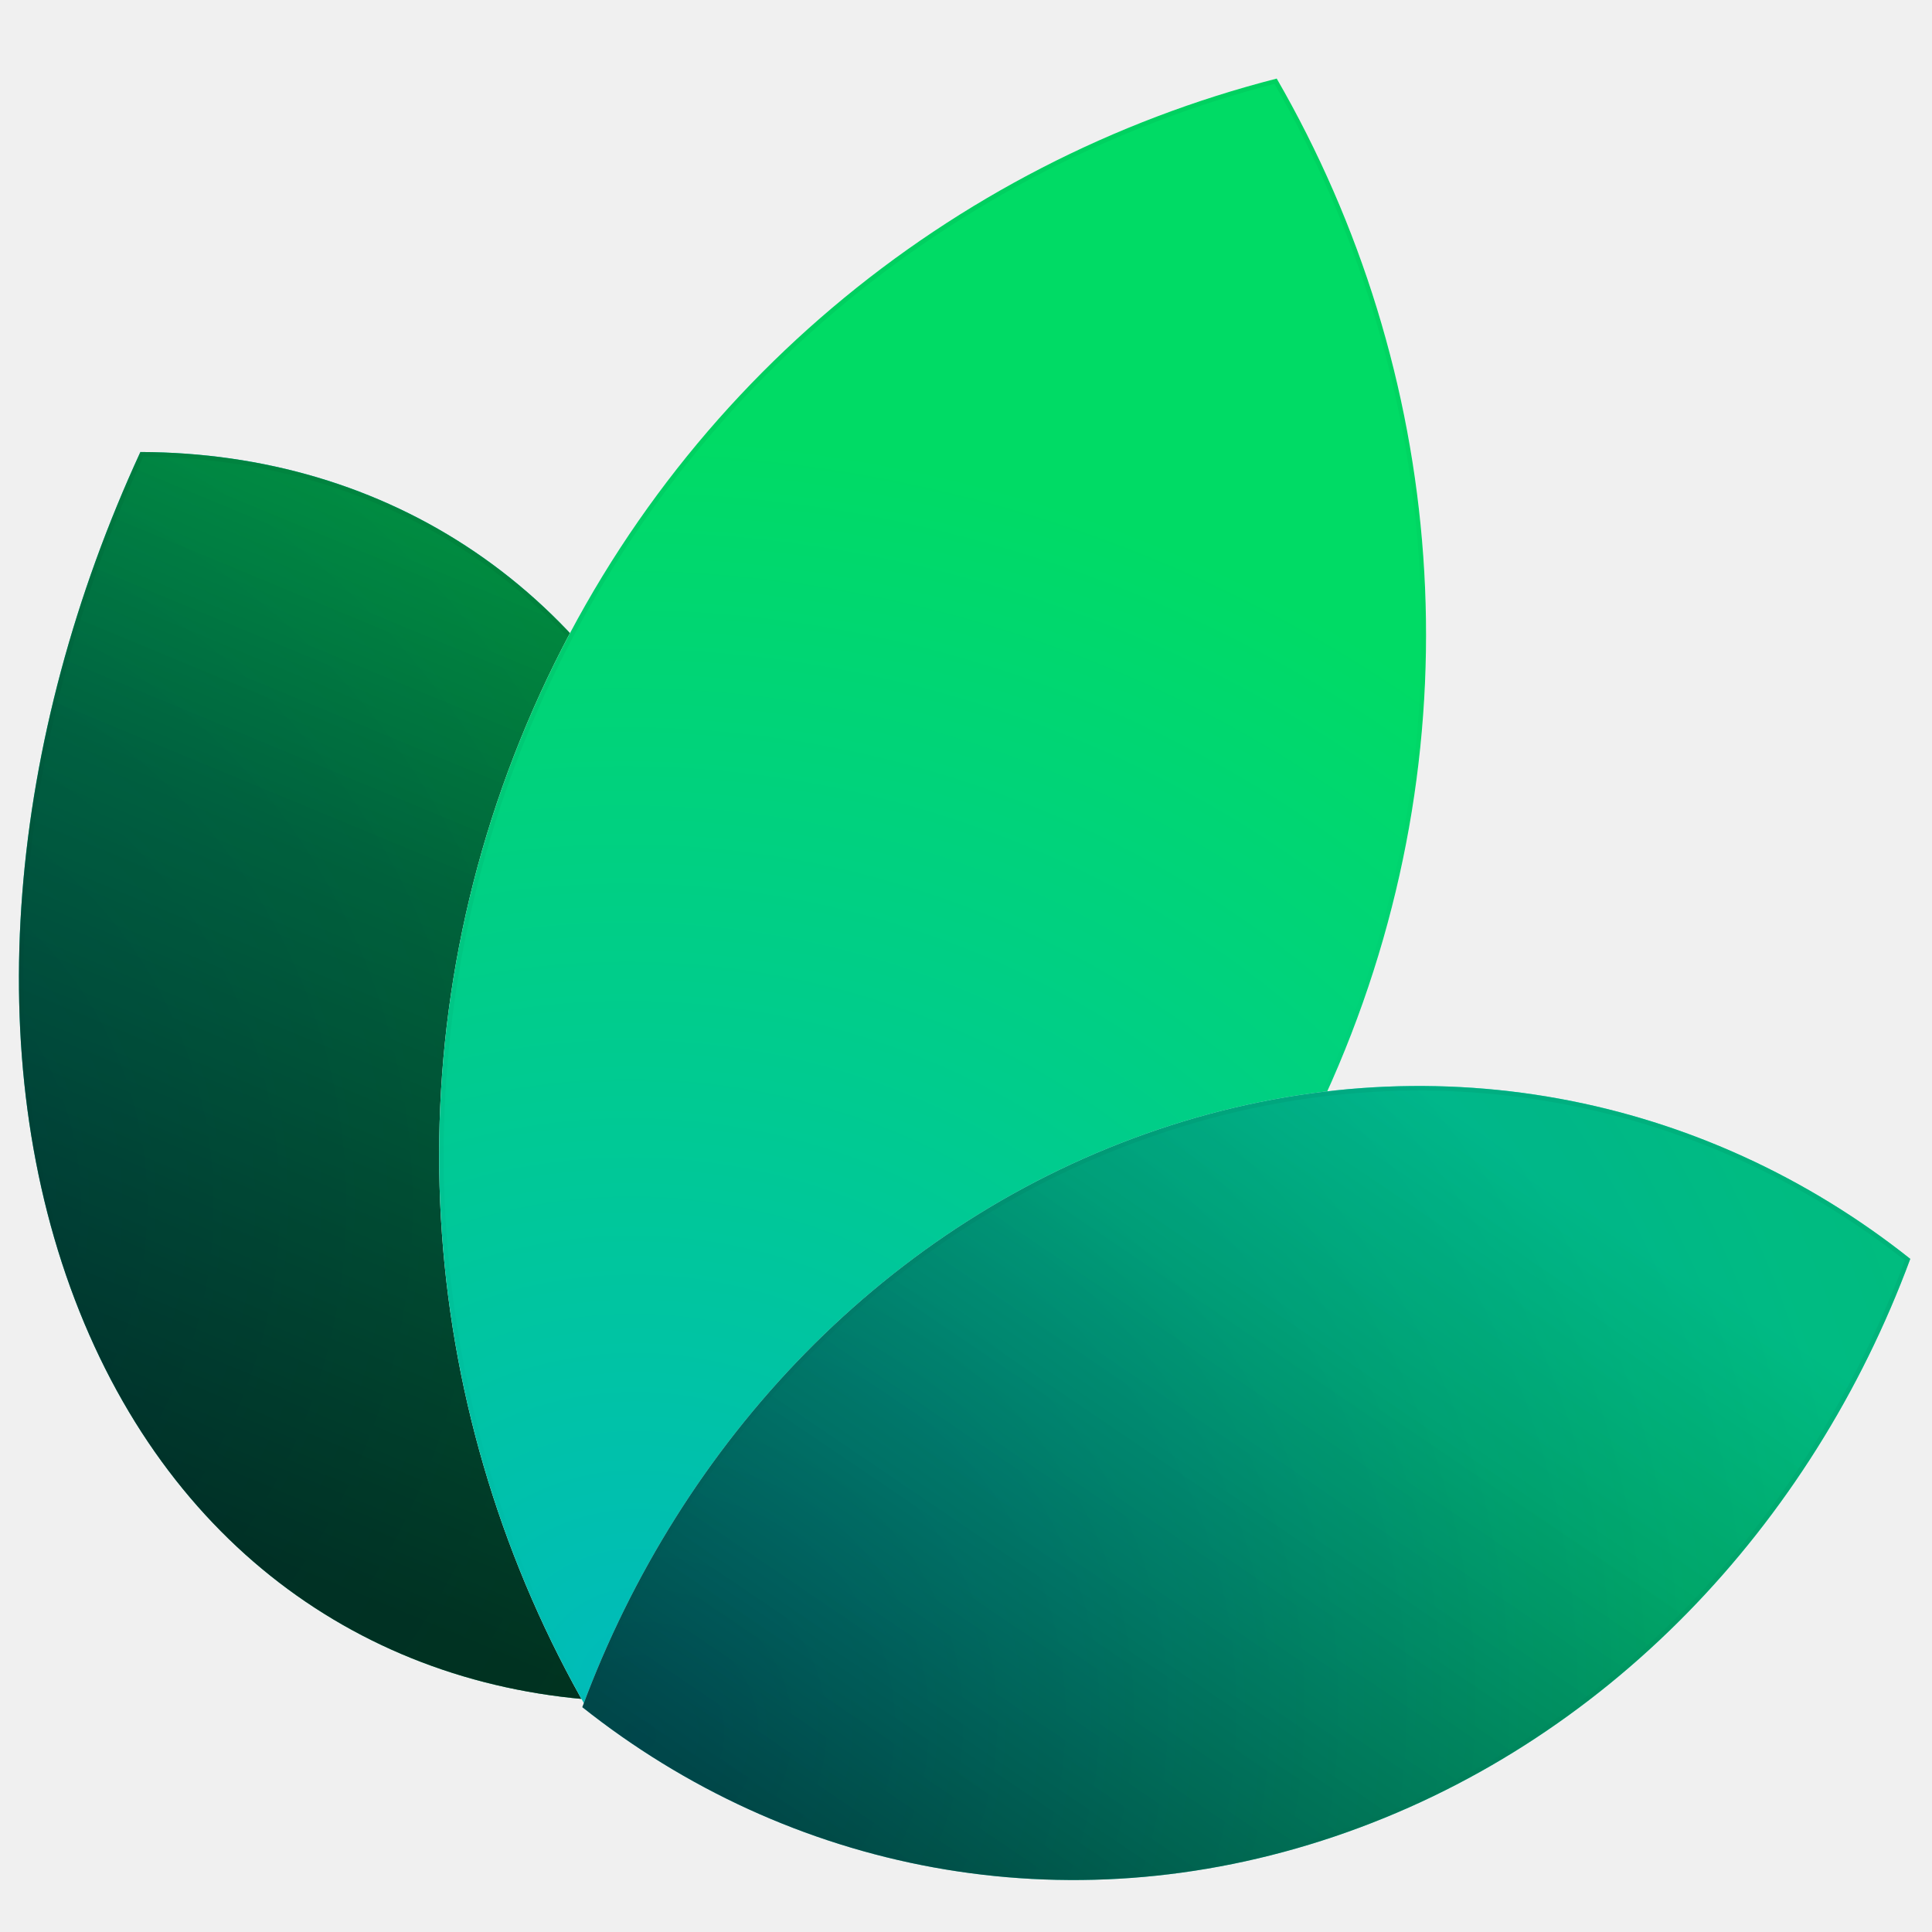
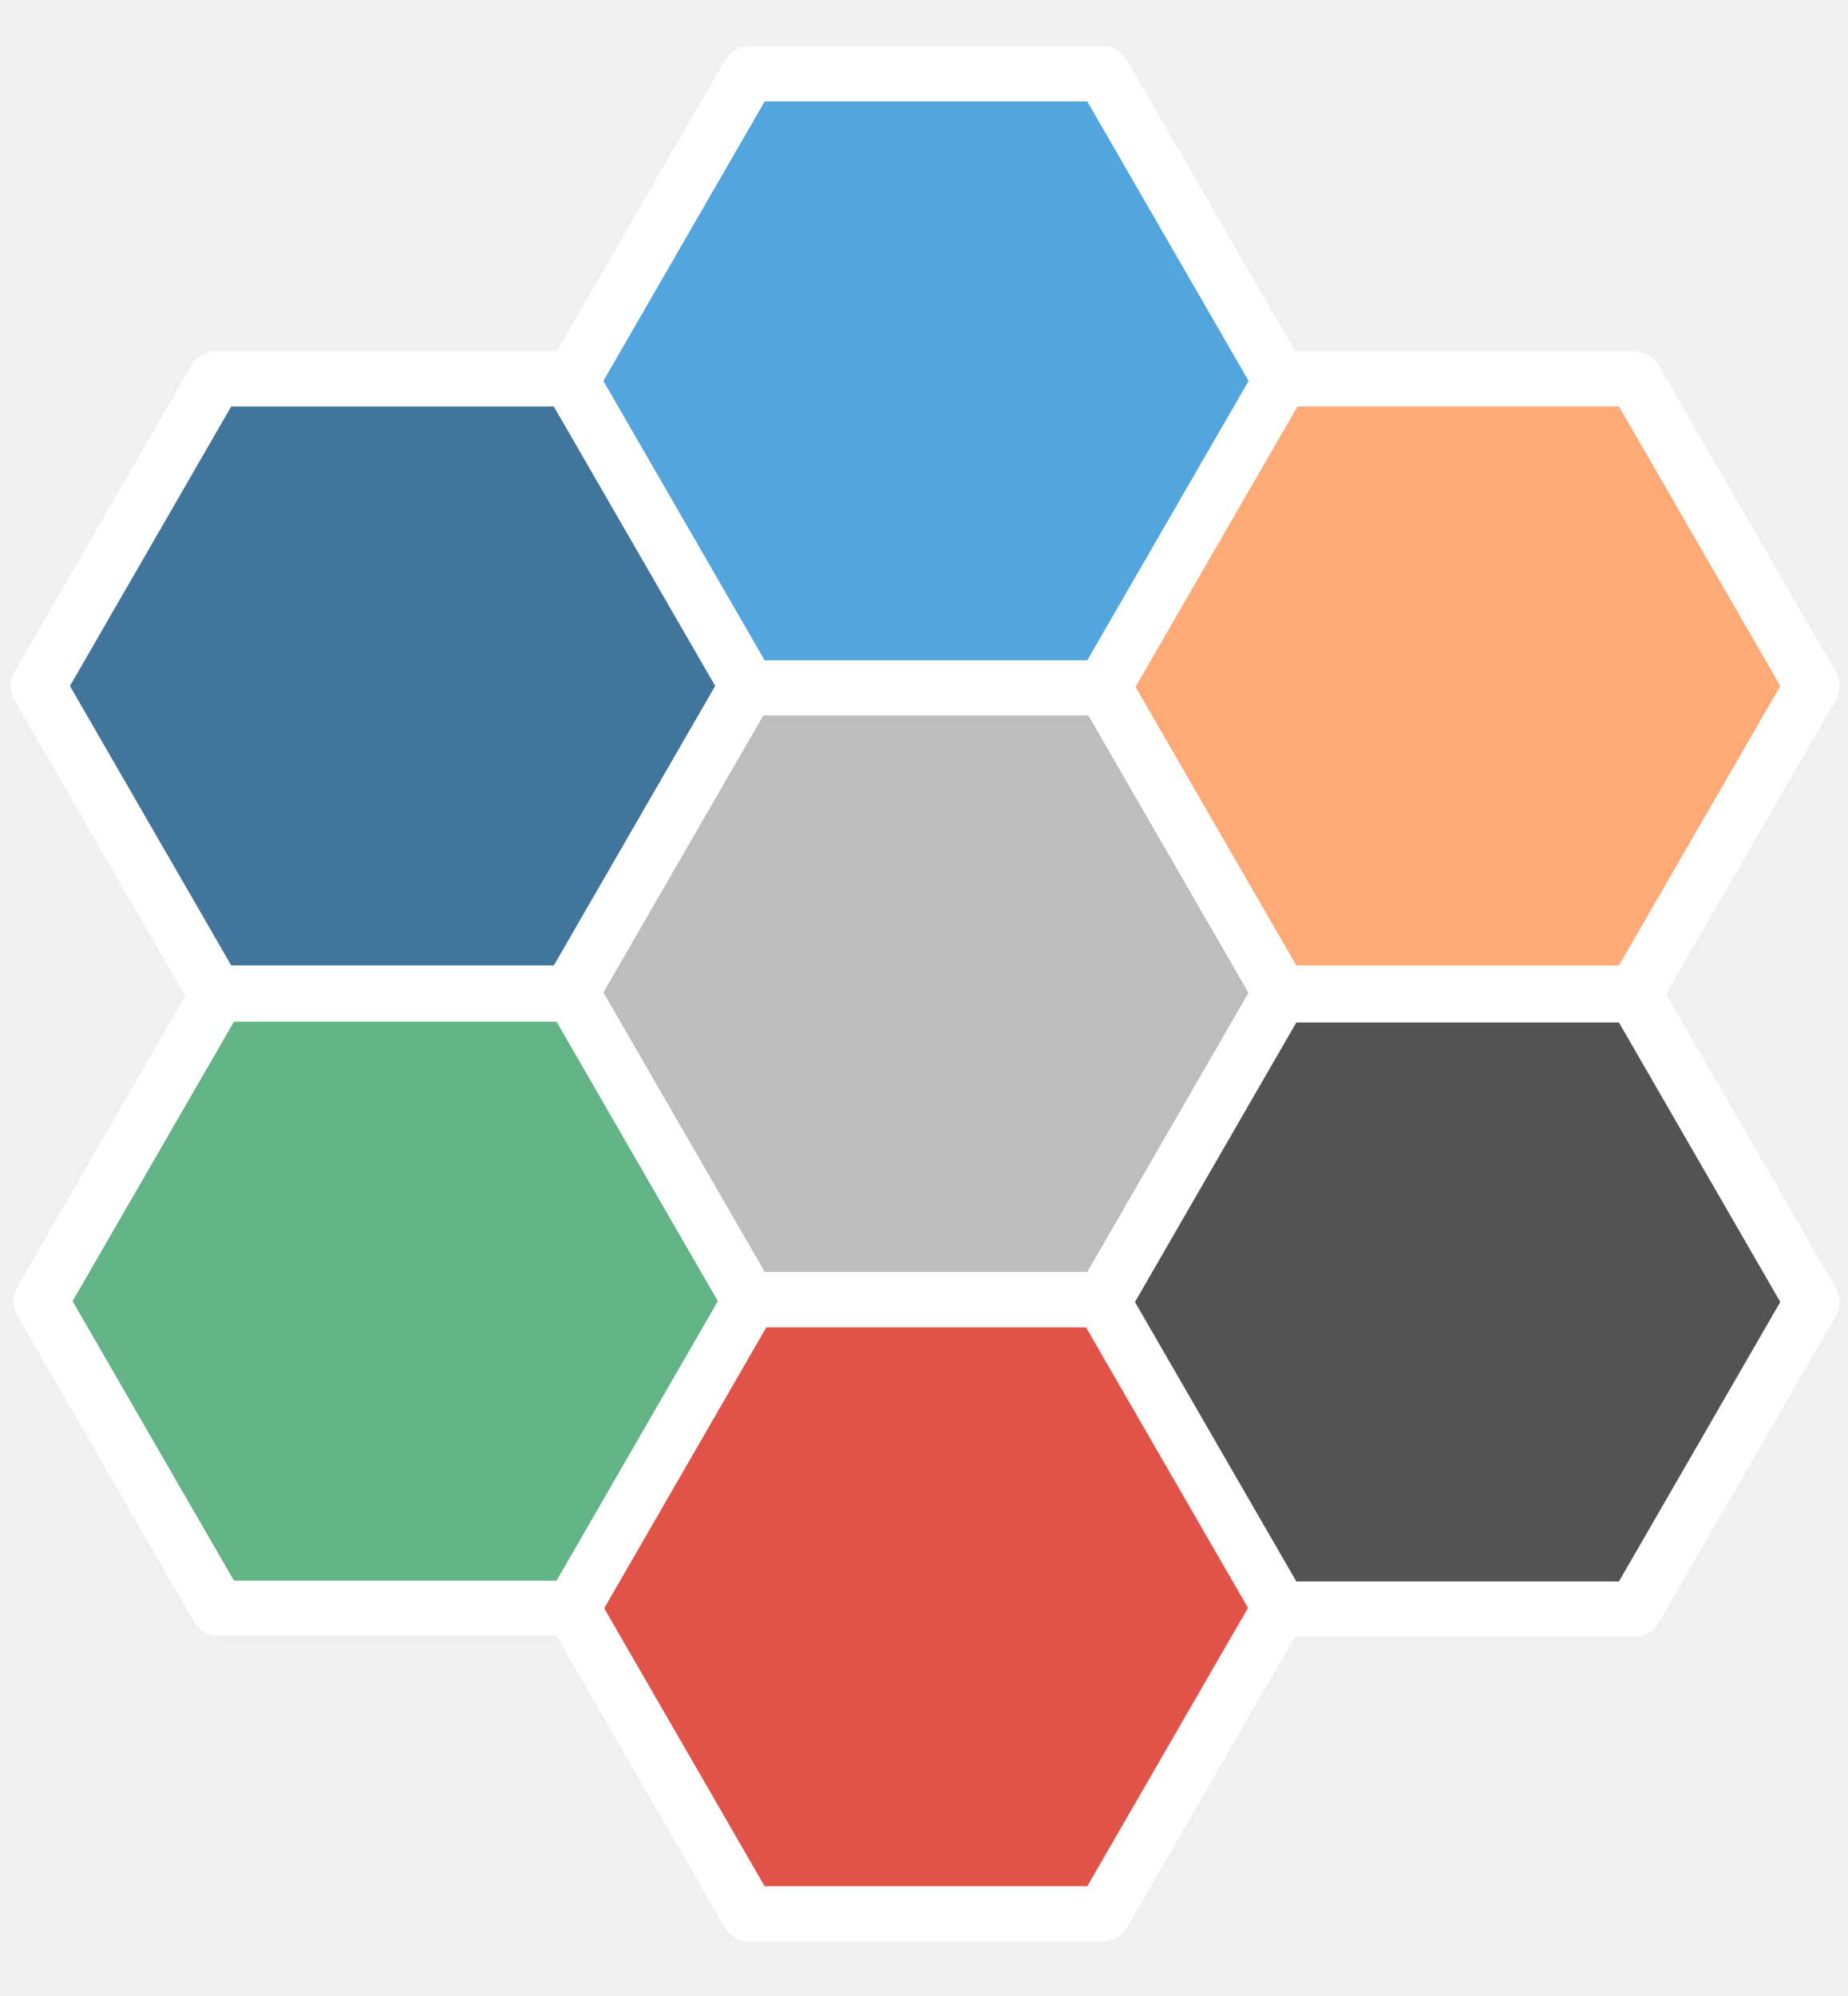
- <svg xmlns="http://www.w3.org/2000/svg" width="24" height="24" viewBox="0 0 24 24" fill="none">
-   <path d="M7.953 21.139C4.896 21.13 2.255 19.458 0.987 16.29C-0.28 13.121 0.109 9.163 1.744 5.615C4.801 5.624 7.442 7.296 8.71 10.465C9.977 13.633 9.588 17.591 7.953 21.139Z" fill="white" />
-   <path d="M7.953 21.139C4.896 21.13 2.255 19.458 0.987 16.29C-0.28 13.121 0.109 9.163 1.744 5.615C4.801 5.624 7.442 7.296 8.71 10.465C9.977 13.633 9.588 17.591 7.953 21.139Z" fill="url(#paint0_radial_101_2703)" />
-   <path d="M7.953 21.139C4.896 21.13 2.255 19.458 0.987 16.29C-0.28 13.121 0.109 9.163 1.744 5.615C4.801 5.624 7.442 7.296 8.71 10.465C9.977 13.633 9.588 17.591 7.953 21.139Z" fill="black" fill-opacity="0.5" style="mix-blend-mode:hard-light" />
-   <path d="M7.953 21.139C4.896 21.13 2.255 19.458 0.987 16.29C-0.28 13.121 0.109 9.163 1.744 5.615C4.801 5.624 7.442 7.296 8.71 10.465C9.977 13.633 9.588 17.591 7.953 21.139Z" fill="url(#paint1_linear_101_2703)" fill-opacity="0.5" style="mix-blend-mode:hard-light" />
-   <path d="M8.684 10.476C9.945 13.63 9.561 17.572 7.935 21.111C4.897 21.096 2.274 19.431 1.013 16.279C-0.248 13.124 0.136 9.182 1.762 5.643C4.8 5.659 7.423 7.324 8.684 10.476Z" stroke="url(#paint2_linear_101_2703)" stroke-opacity="0.05" stroke-width="0.056" />
-   <path d="M7.31 21.257C11.354 20.221 14.884 17.375 16.628 13.236C18.373 9.097 17.945 4.587 15.86 0.976C11.816 2.012 8.287 4.858 6.542 8.998C4.797 13.137 5.225 17.646 7.31 21.257Z" fill="white" />
-   <path d="M7.31 21.257C11.354 20.221 14.884 17.375 16.628 13.236C18.373 9.097 17.945 4.587 15.86 0.976C11.816 2.012 8.287 4.858 6.542 8.998C4.797 13.137 5.225 17.646 7.31 21.257Z" fill="url(#paint3_radial_101_2703)" />
-   <path d="M16.603 13.225C14.864 17.349 11.351 20.187 7.324 21.225C5.253 17.624 4.829 13.132 6.568 9.009C8.306 4.885 11.819 2.047 15.846 1.009C17.918 4.61 18.341 9.101 16.603 13.225Z" stroke="url(#paint4_linear_101_2703)" stroke-opacity="0.05" stroke-width="0.056" />
-   <path d="M7.234 21.207C9.789 23.237 13.21 23.951 16.577 22.814C19.944 21.677 22.506 18.945 23.73 15.638C21.175 13.608 17.754 12.894 14.387 14.031C11.02 15.168 8.458 17.901 7.234 21.207Z" fill="white" />
-   <path d="M7.234 21.207C9.789 23.237 13.21 23.951 16.577 22.814C19.944 21.677 22.506 18.945 23.73 15.638C21.175 13.608 17.754 12.894 14.387 14.031C11.02 15.168 8.458 17.901 7.234 21.207Z" fill="url(#paint5_radial_101_2703)" />
-   <path d="M7.234 21.207C9.789 23.237 13.21 23.951 16.577 22.814C19.944 21.677 22.506 18.945 23.73 15.638C21.175 13.608 17.754 12.894 14.387 14.031C11.02 15.168 8.458 17.901 7.234 21.207Z" fill="black" fill-opacity="0.2" style="mix-blend-mode:hard-light" />
-   <path d="M7.234 21.207C9.789 23.237 13.21 23.951 16.577 22.814C19.944 21.677 22.506 18.945 23.73 15.638C21.175 13.608 17.754 12.894 14.387 14.031C11.02 15.168 8.458 17.901 7.234 21.207Z" fill="url(#paint6_linear_101_2703)" fill-opacity="0.5" style="mix-blend-mode:hard-light" />
-   <path d="M16.568 22.787C13.218 23.918 9.814 23.212 7.267 21.198C8.492 17.907 11.044 15.189 14.396 14.058C17.747 12.927 21.15 13.633 23.697 15.648C22.472 18.938 19.92 21.656 16.568 22.787Z" stroke="url(#paint7_linear_101_2703)" stroke-opacity="0.05" stroke-width="0.056" />
-   <defs>
-     <radialGradient id="paint0_radial_101_2703" cx="0" cy="0" r="1" gradientUnits="userSpaceOnUse" gradientTransform="translate(-3.00503 15.023) rotate(-10.029) scale(17.9572 17.784)">
-       <stop stop-color="#00B0BB" />
-       <stop offset="1" stop-color="#00DB65" />
-     </radialGradient>
-     <linearGradient id="paint1_linear_101_2703" x1="7.39" y1="4.813" x2="1.63" y2="18.689" gradientUnits="userSpaceOnUse">
-       <stop stop-color="#18E299" />
-       <stop offset="1" />
-     </linearGradient>
-     <linearGradient id="paint2_linear_101_2703" x1="7.948" y1="8.016" x2="1.761" y2="18.746" gradientUnits="userSpaceOnUse">
-       <stop />
-       <stop offset="1" stop-opacity="0" />
-     </linearGradient>
-     <radialGradient id="paint3_radial_101_2703" cx="0" cy="0" r="1" gradientUnits="userSpaceOnUse" gradientTransform="translate(8.11404 20.8822) rotate(-75.7542) scale(21.6246 23.7772)">
-       <stop stop-color="#00BBBB" />
-       <stop offset="0.713" stop-color="#00DB65" />
-     </radialGradient>
-     <linearGradient id="paint4_linear_101_2703" x1="7.602" y1="5.871" x2="15.556" y2="16.372" gradientUnits="userSpaceOnUse">
-       <stop />
-       <stop offset="1" stop-opacity="0" />
-     </linearGradient>
-     <radialGradient id="paint5_radial_101_2703" cx="0" cy="0" r="1" gradientUnits="userSpaceOnUse" gradientTransform="translate(7.84537 21.5181) rotate(-20.3525) scale(18.5603 17.32)">
-       <stop stop-color="#00B0BB" />
-       <stop offset="1" stop-color="#00DB65" />
-     </radialGradient>
-     <linearGradient id="paint6_linear_101_2703" x1="16.808" y1="13.007" x2="10.041" y2="22.994" gradientUnits="userSpaceOnUse">
-       <stop stop-color="#00B1BC" />
-       <stop offset="1" />
-     </linearGradient>
-     <linearGradient id="paint7_linear_101_2703" x1="16.808" y1="13.007" x2="14.169" y2="23.841" gradientUnits="userSpaceOnUse">
-       <stop />
-       <stop offset="1" stop-opacity="0" />
-     </linearGradient>
-   </defs>
+ <svg xmlns="http://www.w3.org/2000/svg" version="1.1" viewBox="24 15 25 27" width="25" height="27">
+   <defs />
+   <g id="Pigsty_Logo_1" fill-opacity="1" stroke-opacity="1" stroke="none" fill="none" stroke-dasharray="none">
+     <g id="Pigsty_Logo_1_图层_2">
+       <g id="Group_17">
+         <g id="Graphic_15">
+           <path d="M 31.733 28.426 L 34.13 24.274 L 38.925 24.274 L 41.323 28.426 L 38.925 32.579 L 34.13 32.579 Z" fill="#bbb" fill-opacity=".953" />
+           <path d="M 31.733 28.426 L 34.13 24.274 L 38.925 24.274 L 41.323 28.426 L 38.925 32.579 L 34.13 32.579 Z" stroke="white" stroke-linecap="round" stroke-linejoin="round" stroke-width=".745" />
+         </g>
+         <g id="Graphic_14">
+           <path d="M 31.733 36.736 L 34.13 32.583 L 38.925 32.583 L 41.323 36.736 L 38.925 40.888 L 34.13 40.888 Z" fill="#de372c" fill-opacity=".855" />
+           <path d="M 31.733 36.736 L 34.13 32.583 L 38.925 32.583 L 41.323 36.736 L 38.925 40.888 L 34.13 40.888 Z" stroke="white" stroke-linecap="round" stroke-linejoin="round" stroke-width=".745" />
+         </g>
+         <g id="Graphic_13">
+           <path d="M 38.925 32.612 L 41.323 28.459 L 46.118 28.459 L 48.516 32.612 L 46.118 36.765 L 41.323 36.765 Z" fill="#424242" fill-opacity=".902" />
+           <path d="M 38.925 32.612 L 41.323 28.459 L 46.118 28.459 L 48.516 32.612 L 46.118 36.765 L 41.323 36.765 Z" stroke="white" stroke-linecap="round" stroke-linejoin="round" stroke-width=".745" />
+         </g>
+         <g id="Graphic_12">
+           <path d="M 38.925 24.279 L 41.323 20.126 L 46.118 20.126 L 48.516 24.279 L 46.118 28.432 L 41.323 28.432 Z" fill="#ffa269" fill-opacity=".898" />
+           <path d="M 38.925 24.279 L 41.323 20.126 L 46.118 20.126 L 48.516 24.279 L 46.118 28.432 L 41.323 28.432 Z" stroke="white" stroke-linecap="round" stroke-linejoin="round" stroke-width=".745" />
+         </g>
+         <g id="Graphic_11">
+           <path d="M 31.733 20.153 L 34.13 16 L 38.925 16 L 41.323 20.153 L 38.925 24.305 L 34.13 24.305 Z" fill="#419edb" fill-opacity=".898" />
+           <path d="M 31.733 20.153 L 34.13 16 L 38.925 16 L 41.323 20.153 L 38.925 24.305 L 34.13 24.305 Z" stroke="white" stroke-linecap="round" stroke-linejoin="round" stroke-width=".745" />
+         </g>
+         <g id="Graphic_10">
+           <path d="M 24.516 24.279 L 26.913 20.126 L 31.708 20.126 L 34.106 24.279 L 31.708 28.432 L 26.913 28.432 Z" fill="#2f6793" fill-opacity=".9" />
+           <path d="M 24.516 24.279 L 26.913 20.126 L 31.708 20.126 L 34.106 24.279 L 31.708 28.432 L 26.913 28.432 Z" stroke="white" stroke-linecap="round" stroke-linejoin="round" stroke-width=".745" />
+         </g>
+         <g id="Graphic_9">
+           <path d="M 24.552 32.601 L 26.95 28.448 L 31.745 28.448 L 34.142 32.601 L 31.745 36.754 L 26.95 36.754 Z" fill="#53ac79" fill-opacity=".9" />
+           <path d="M 24.552 32.601 L 26.95 28.448 L 31.745 28.448 L 34.142 32.601 L 31.745 36.754 L 26.95 36.754 Z" stroke="white" stroke-linecap="round" stroke-linejoin="round" stroke-width=".745" />
+         </g>
+       </g>
+     </g>
+   </g>
</svg>
